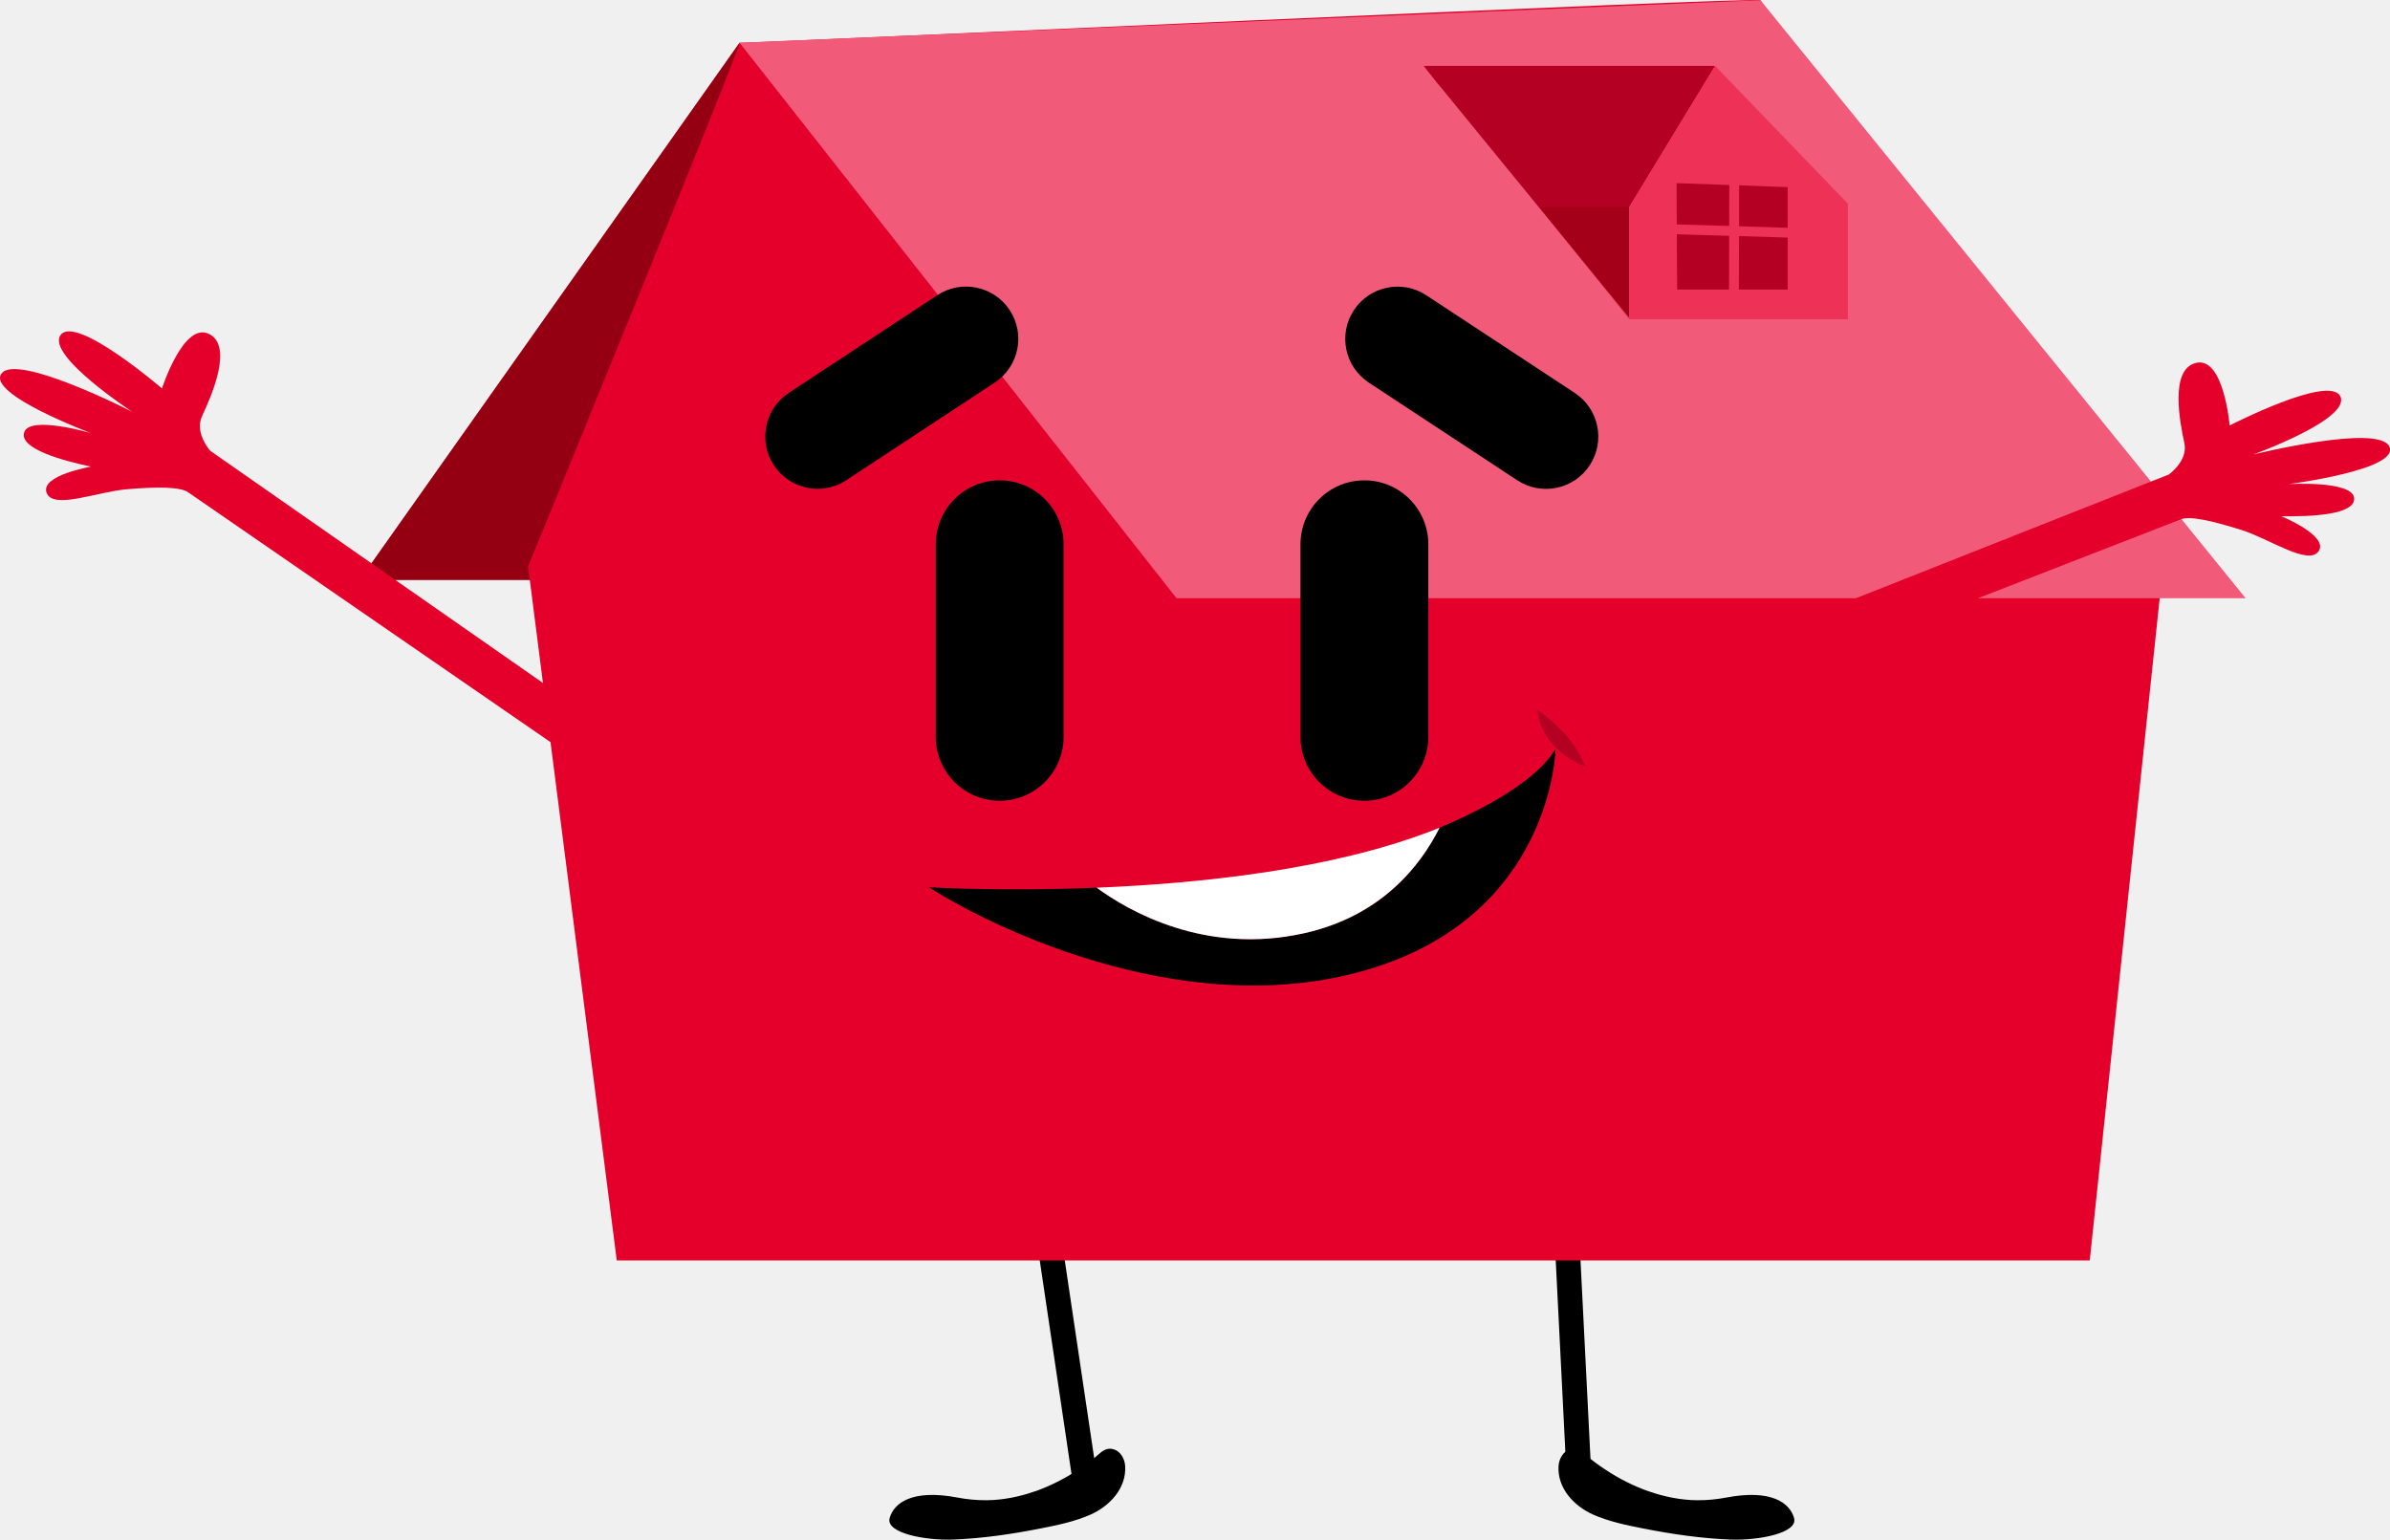
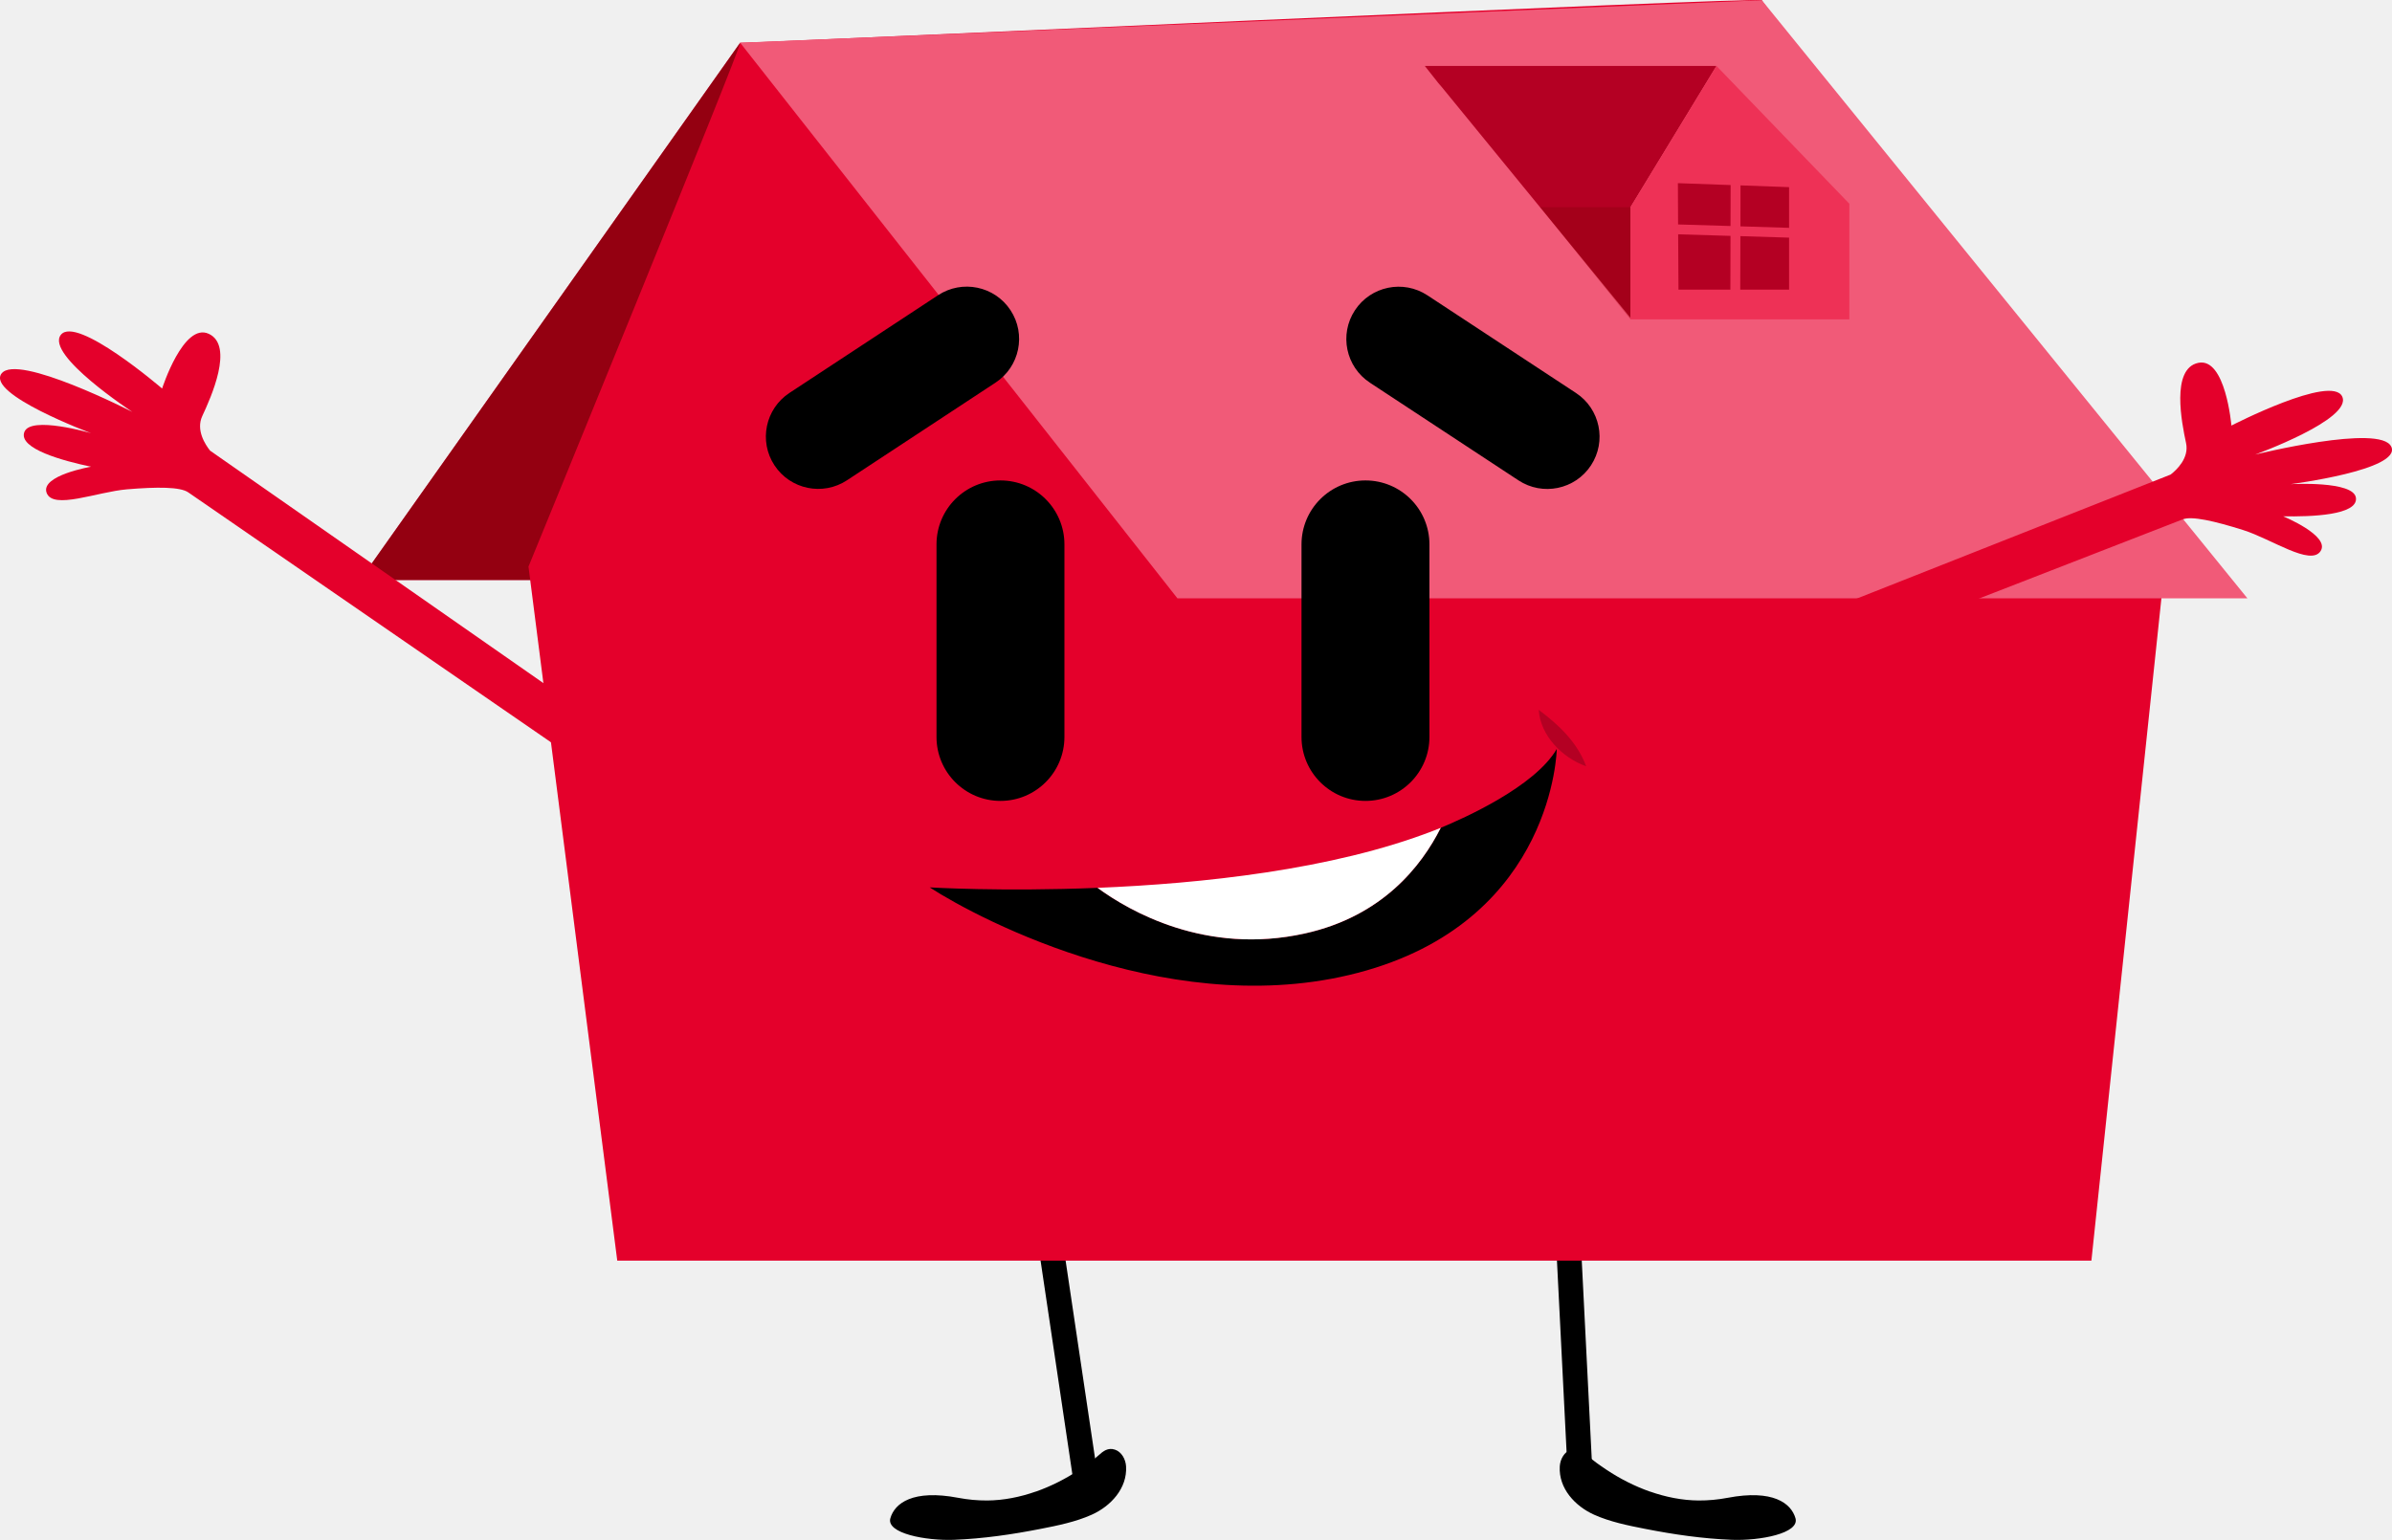
- <svg xmlns="http://www.w3.org/2000/svg" viewBox="0 0 365.92 235.75">
-   <defs>
-     <style>
+ <svg xmlns="http://www.w3.org/2000/svg" viewBox="0 0 340.482 219.257" version="1.1" id="svg15" width="340.482" height="219.257">
+   <defs id="defs1">
+     <style id="style1">
      .cls-1 {
        opacity: .3;
      }

      .cls-1, .cls-2, .cls-3 {
        fill: #b40023;
      }

      .cls-1, .cls-3 {
        mix-blend-mode: multiply;
      }

      .cls-4 {
        fill: #f15a78;
      }

      .cls-5 {
        fill: #fff;
      }

      .cls-6 {
        fill: #e4002b;
      }

      .cls-7 {
        isolation: isolate;
      }

      .cls-3 {
        opacity: .6;
      }

      .cls-8 {
        fill: #ee3156;
      }
    </style>
  </defs>
-   <g class="cls-7">
+   <g class="cls-7" id="g15" transform="matrix(0.9304384,0,0,0.93006,1.9272268e-4,7.6008502e-4)">
    <g id="Capa_2" data-name="Capa 2">
      <g id="Layer_3" data-name="Layer 3">
-         <g>
-           <polygon class="cls-2" points="113.23 6.54 55.07 88.8 118.11 88.8 113.23 6.54" />
-           <polygon class="cls-3" points="113.23 6.54 55.07 88.8 118.11 88.8 113.23 6.54" />
-           <g>
-             <rect x="161.43" y="187.93" width="3.79" height="39.89" transform="translate(-28.81 26.29) rotate(-8.46)" />
-             <path d="M158.47,228.34c-2.42.85-4.94,1.35-7.42,1.37-1.5.01-2.99-.13-4.46-.41-6.92-1.32-9.72.82-10.38,3.13-.66,2.31,5.44,3.46,9.72,3.3,4.45-.17,8.93-.82,13.29-1.68,2.61-.51,5.36-1.07,7.79-2.16,2.9-1.3,5.46-4.02,5.26-7.41-.07-1.09-.68-2.22-1.72-2.56-1.04-.34-1.77.22-2.48.87-.9.82-1.93,1.54-2.94,2.21-2.07,1.38-4.31,2.52-6.66,3.35Z" />
+         <g id="g14">
+           <polygon class="cls-2" points="113.23,6.54 55.07,88.8 118.11,88.8 " id="polygon1" />
+           <polygon class="cls-3" points="113.23,6.54 55.07,88.8 118.11,88.8 " id="polygon2" />
+           <g id="g2">
+             <rect x="161.43" y="187.93" width="3.79" height="39.89" transform="rotate(-8.46,163.3218,207.9076)" id="rect2" />
+             <path d="m 158.47,228.34 c -2.42,0.85 -4.94,1.35 -7.42,1.37 -1.5,0.01 -2.99,-0.13 -4.46,-0.41 -6.92,-1.32 -9.72,0.82 -10.38,3.13 -0.66,2.31 5.44,3.46 9.72,3.3 4.45,-0.17 8.93,-0.82 13.29,-1.68 2.61,-0.51 5.36,-1.07 7.79,-2.16 2.9,-1.3 5.46,-4.02 5.26,-7.41 -0.07,-1.09 -0.68,-2.22 -1.72,-2.56 -1.04,-0.34 -1.77,0.22 -2.48,0.87 -0.9,0.82 -1.93,1.54 -2.94,2.21 -2.07,1.38 -4.31,2.52 -6.66,3.35 z" id="path2" />
          </g>
-           <g>
-             <rect x="238.91" y="187.54" width="3.79" height="39.89" transform="translate(491.74 402.59) rotate(177.12)" />
-             <path d="M252.42,228.34c2.42.85,4.94,1.35,7.42,1.37,1.5.01,2.99-.13,4.46-.41,6.92-1.32,9.72.82,10.38,3.13s-5.44,3.46-9.72,3.3c-4.45-.17-8.93-.82-13.29-1.68-2.61-.51-5.36-1.07-7.79-2.16-2.9-1.3-5.46-4.02-5.26-7.41.07-1.09.68-2.22,1.72-2.56,1.04-.34,1.77.22,2.48.87.9.82,1.93,1.54,2.94,2.21,2.07,1.38,4.31,2.52,6.66,3.35Z" />
+           <g id="g3">
+             <rect x="238.91" y="187.54" width="3.79" height="39.89" transform="rotate(177.12,240.8098,207.4757)" id="rect3" />
+             <path d="m 252.42,228.34 c 2.42,0.85 4.94,1.35 7.42,1.37 1.5,0.01 2.99,-0.13 4.46,-0.41 6.92,-1.32 9.72,0.82 10.38,3.13 0.66,2.31 -5.44,3.46 -9.72,3.3 -4.45,-0.17 -8.93,-0.82 -13.29,-1.68 -2.61,-0.51 -5.36,-1.07 -7.79,-2.16 -2.9,-1.3 -5.46,-4.02 -5.26,-7.41 0.07,-1.09 0.68,-2.22 1.72,-2.56 1.04,-0.34 1.77,0.22 2.48,0.87 0.9,0.82 1.93,1.54 2.94,2.21 2.07,1.38 4.31,2.52 6.66,3.35 z" id="path3" />
          </g>
-           <path class="cls-6" d="M.24,57.18c2.39-3.16,20.01,5.88,20.01,5.88,0,0-13.31-8.72-10.95-11.79,2.37-3.08,15.5,8.21,15.5,8.21,0,0,3.27-10.2,7.15-8.37,3.89,1.82.31,9.76-1,12.57-1.01,2.16.46,4.39,1.19,5.31,10.58,7.38,70.34,49.09,70.34,49.09l-5.06,4.61S28.82,75.39,28.82,75.39c-1.23-.88-4.83-.86-9.39-.48-4.56.38-11.34,3.19-12.3.53-.96-2.66,6.8-3.99,6.8-3.99-4.19-.88-11.13-2.74-10.21-5.3.92-2.57,10.23.17,10.23.17,0,0-16.09-5.99-13.71-9.15Z" />
-           <path class="cls-6" d="M80.85,86.74l13.58,106.25h225.52l11.91-112.76S269.53.59,269.53.03,112.67,6.73,113.23,6.54c.56-.19-32.38,80.2-32.38,80.2Z" />
-           <polygon class="cls-4" points="113.23 6.54 180.13 91.6 343.82 91.6 269.53 .03 113.23 6.54" />
-           <rect x="143.27" y="73.55" width="19.57" height="49.06" rx="9.79" ry="9.79" />
-           <rect x="217.31" y="37.76" width="16.01" height="43.22" rx="8.01" ry="8.01" transform="translate(398.77 -96.23) rotate(123.34)" />
-           <rect x="128.54" y="37.76" width="16.01" height="43.22" rx="8.01" ry="8.01" transform="translate(111.09 -87.34) rotate(56.66)" />
-           <rect x="199.11" y="73.55" width="19.57" height="49.06" rx="9.79" ry="9.79" transform="translate(417.79 196.16) rotate(180)" />
-           <g>
-             <path d="M220.41,126.73c-2.94,5.87-8.94,13.55-20.77,16.17-15.18,3.37-26.91-3.45-31.74-6.98-14.7.6-25.67-.07-25.67-.07,7.71,5.01,38.14,21,66.84,12.71,28.7-8.28,29.09-33.9,29.09-33.9-3.37,5.78-14.22,10.61-17.75,12.07Z" />
-             <path class="cls-5" d="M199.64,142.9c11.83-2.63,17.83-10.31,20.77-16.17-.71.29-1.13.45-1.13.45-15.46,5.99-35.58,8.1-51.38,8.74,4.82,3.53,16.56,10.36,31.74,6.98Z" />
+           <path class="cls-6" d="m 0.24,57.18 c 2.39,-3.16 20.01,5.88 20.01,5.88 0,0 -13.31,-8.72 -10.95,-11.79 2.37,-3.08 15.5,8.21 15.5,8.21 0,0 3.27,-10.2 7.15,-8.37 3.89,1.82 0.31,9.76 -1,12.57 -1.01,2.16 0.46,4.39 1.19,5.31 10.58,7.38 70.34,49.09 70.34,49.09 l -5.06,4.61 c 0,0 -68.6,-47.3 -68.6,-47.3 -1.23,-0.88 -4.83,-0.86 -9.39,-0.48 -4.56,0.38 -11.34,3.19 -12.3,0.53 -0.96,-2.66 6.8,-3.99 6.8,-3.99 C 9.74,70.57 2.8,68.71 3.72,66.15 c 0.92,-2.57 10.23,0.17 10.23,0.17 0,0 -16.09,-5.99 -13.71,-9.15 z" id="path4" />
+           <path class="cls-6" d="M 80.85,86.74 94.43,192.99 H 319.95 L 331.86,80.23 c 0,0 -62.33,-79.64 -62.33,-80.2 0,-0.56 -156.86,6.7 -156.3,6.51 0.56,-0.19 -32.38,80.2 -32.38,80.2 z" id="path5" />
+           <polygon class="cls-4" points="269.53,0.03 113.23,6.54 180.13,91.6 343.82,91.6 " id="polygon5" />
+           <rect x="143.27" y="73.55" width="19.57" height="49.06" rx="9.79" ry="9.79" id="rect5" />
+           <rect x="217.31" y="37.76" width="16.01" height="43.22" rx="8.01" ry="8.01" transform="rotate(123.34,225.3248,59.37746)" id="rect6" />
+           <rect x="128.54" y="37.76" width="16.01" height="43.22" rx="8.01" ry="8.01" transform="rotate(56.66,136.5474,59.35899)" id="rect7" />
+           <rect x="199.11" y="73.55" width="19.57" height="49.06" rx="9.79" ry="9.79" transform="rotate(180,208.895,98.08)" id="rect8" />
+           <g id="g9">
+             <path d="m 220.41,126.73 c -2.94,5.87 -8.94,13.55 -20.77,16.17 -15.18,3.37 -26.91,-3.45 -31.74,-6.98 -14.7,0.6 -25.67,-0.07 -25.67,-0.07 7.71,5.01 38.14,21 66.84,12.71 28.7,-8.28 29.09,-33.9 29.09,-33.9 -3.37,5.78 -14.22,10.61 -17.75,12.07 z" id="path8" />
+             <path class="cls-5" d="m 199.64,142.9 c 11.83,-2.63 17.83,-10.31 20.77,-16.17 -0.71,0.29 -1.13,0.45 -1.13,0.45 -15.46,5.99 -35.58,8.1 -51.38,8.74 4.82,3.53 16.56,10.36 31.74,6.98 z" id="path9" />
          </g>
-           <path class="cls-6" d="M365.82,68.38c-1.61-3.55-20.82,1.21-20.82,1.21,0,0,14.93-5.41,13.32-8.88-1.61-3.47-16.95,4.44-16.95,4.44,0,0-.89-10.49-5.08-9.6-4.2.89-2.5,9.28-1.86,12.27.5,2.29-1.43,4.11-2.36,4.83-11.97,4.73-79.58,31.47-79.58,31.47l3.9,5.54s77.5-30.14,77.5-30.14c1.39-.57,4.9.25,9.26,1.62,4.36,1.37,10.33,5.57,11.86,3.23,1.53-2.34-5.73-5.33-5.73-5.33,4.28.08,11.46-.16,11.14-2.82-.32-2.66-10.01-2.1-10.01-2.1,0,0,17.03-2.18,15.42-5.73Z" />
-           <polyline class="cls-2" points="220.04 12.68 249.44 48.66 249.44 31.71 262.59 10.09 217.97 10.09 220.56 13.37" />
-           <polygon class="cls-8" points="262.59 10.09 282.92 31.19 282.92 48.89 249.44 48.89 249.44 31.71 262.59 10.09" />
-           <polygon class="cls-1" points="249.44 48.89 235.63 31.71 249.44 31.71 249.44 48.89" />
-           <path class="cls-2" d="M235.4,108.67c3.1,2.32,5.88,4.95,7.26,8.64-3.63-1.28-7-4.67-7.26-8.64h0Z" />
-           <g>
-             <path class="cls-2" d="M264.76,28.33l-8.07-.29c0,.12.02,3.01.03,6.32l8.02.24.02-6.28Z" />
-             <polygon class="cls-2" points="266.23 44.34 273.7 44.34 273.7 36.38 266.25 36.15 266.23 44.34" />
-             <polygon class="cls-2" points="273.7 34.88 273.7 28.65 266.27 28.38 266.26 34.65 273.7 34.88" />
-             <path class="cls-2" d="M256.73,35.86c.02,4.18.05,8.48.05,8.48h7.94l.02-8.23-8.01-.24Z" />
+           <path class="cls-6" d="M 365.82,68.38 C 364.21,64.83 345,69.59 345,69.59 c 0,0 14.93,-5.41 13.32,-8.88 -1.61,-3.47 -16.95,4.44 -16.95,4.44 0,0 -0.89,-10.49 -5.08,-9.6 -4.2,0.89 -2.5,9.28 -1.86,12.27 0.5,2.29 -1.43,4.11 -2.36,4.83 -11.97,4.73 -79.58,31.47 -79.58,31.47 l 3.9,5.54 c 0,0 77.5,-30.14 77.5,-30.14 1.39,-0.57 4.9,0.25 9.26,1.62 4.36,1.37 10.33,5.57 11.86,3.23 1.53,-2.34 -5.73,-5.33 -5.73,-5.33 4.28,0.08 11.46,-0.16 11.14,-2.82 -0.32,-2.66 -10.01,-2.1 -10.01,-2.1 0,0 17.03,-2.18 15.42,-5.73 z" id="path10" />
+           <polyline class="cls-2" points="220.04 12.68 249.44 48.66 249.44 31.71 262.59 10.09 217.97 10.09 220.56 13.37" id="polyline10" />
+           <polygon class="cls-8" points="249.44,48.89 249.44,31.71 262.59,10.09 282.92,31.19 282.92,48.89 " id="polygon10" />
+           <polygon class="cls-1" points="249.44,48.89 235.63,31.71 249.44,31.71 " id="polygon11" />
+           <path class="cls-2" d="m 235.4,108.67 c 3.1,2.32 5.88,4.95 7.26,8.64 -3.63,-1.28 -7,-4.67 -7.26,-8.64 z" id="path11" />
+           <g id="g13">
+             <path class="cls-2" d="m 264.76,28.33 -8.07,-0.29 c 0,0.12 0.02,3.01 0.03,6.32 l 8.02,0.24 0.02,-6.28 z" id="path12" />
+             <polygon class="cls-2" points="266.25,36.15 266.23,44.34 273.7,44.34 273.7,36.38 " id="polygon12" />
+             <polygon class="cls-2" points="266.26,34.65 273.7,34.88 273.7,28.65 266.27,28.38 " id="polygon13" />
+             <path class="cls-2" d="m 256.73,35.86 c 0.02,4.18 0.05,8.48 0.05,8.48 h 7.94 l 0.02,-8.23 -8.01,-0.24 z" id="path13" />
          </g>
        </g>
      </g>
    </g>
  </g>
</svg>
